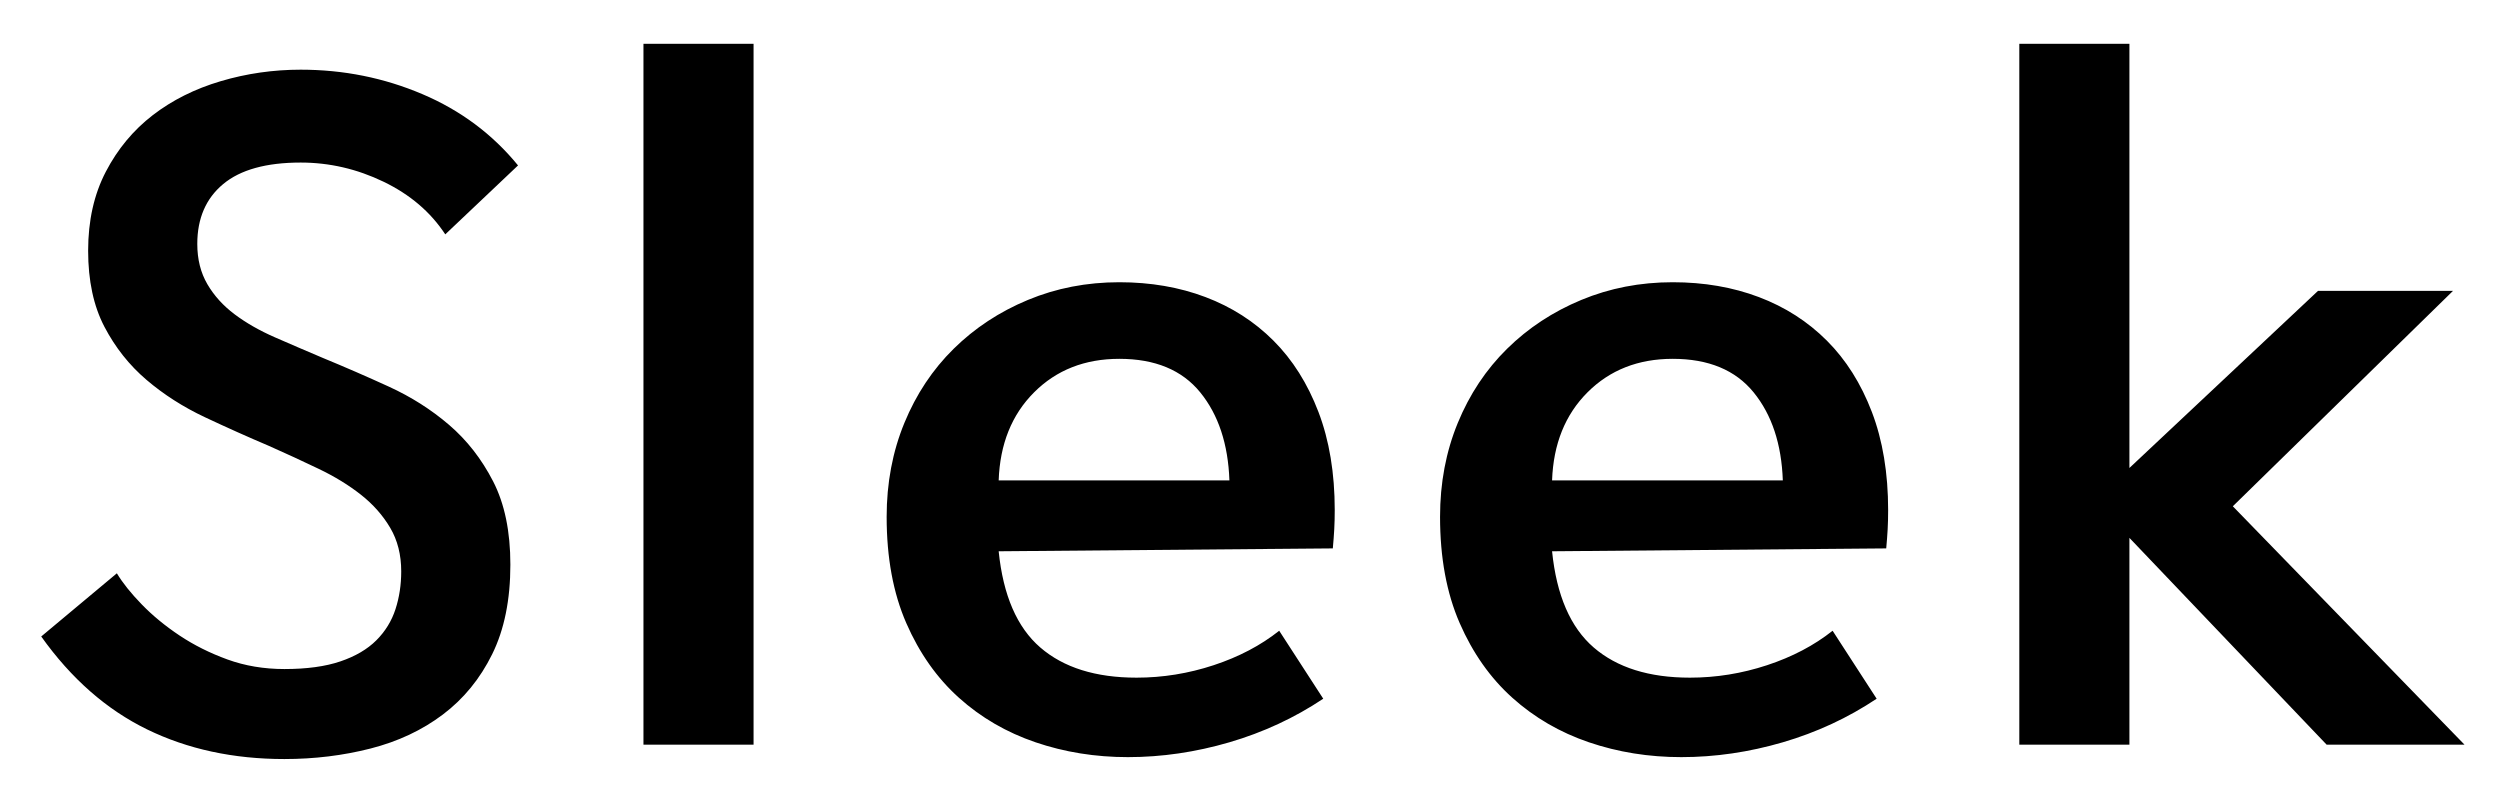
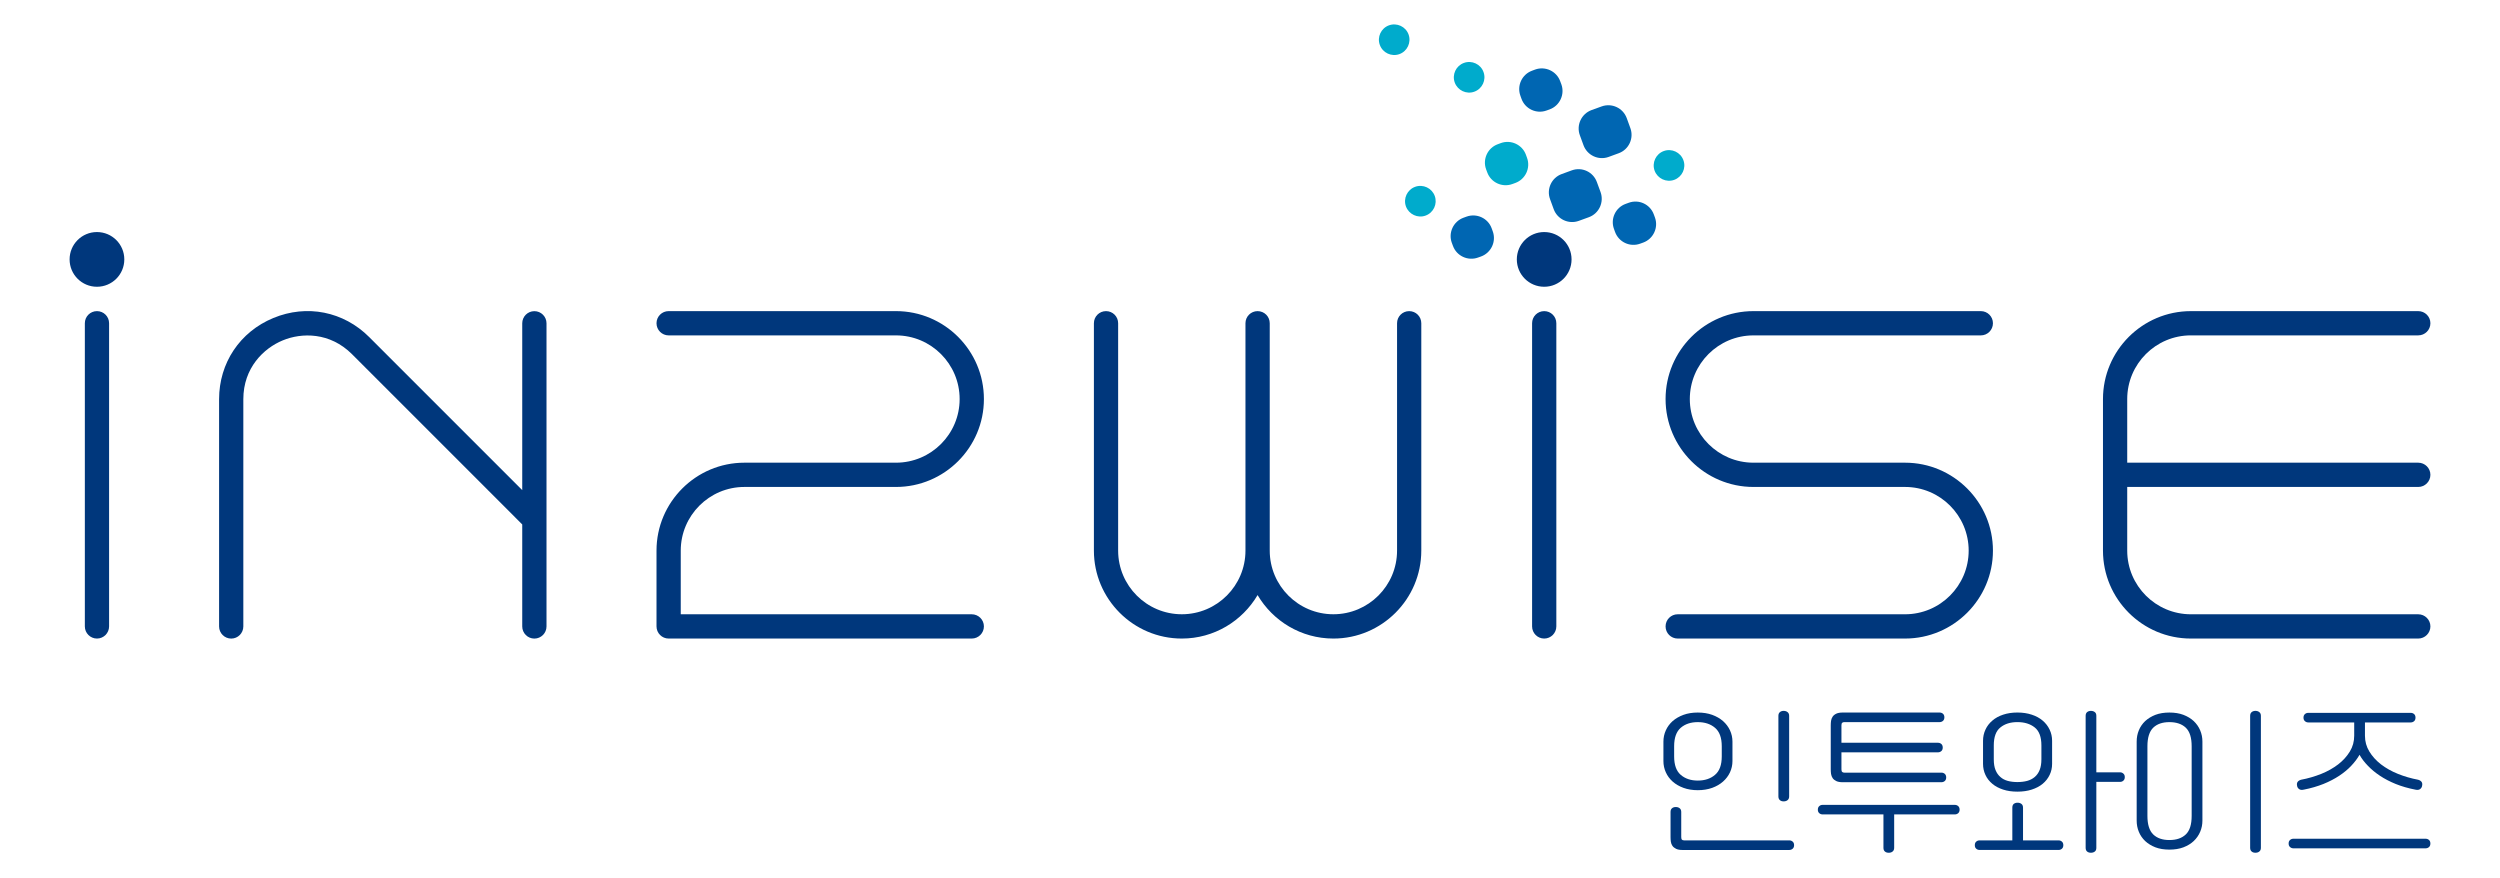
- <svg xmlns="http://www.w3.org/2000/svg" class="logo" viewBox="0 0 47 15" version="1.1">
-   <g id="logo" transform="translate(-113, -89)">
-     <path d="M114.657,93.712 C114.657,93.148 114.768,92.653 114.99,92.227 C115.212,91.801 115.506,91.447 115.872,91.165 C116.238,90.883 116.664,90.67 117.15,90.526 C117.636,90.382 118.137,90.31 118.653,90.31 C119.457,90.31 120.219,90.463 120.939,90.769 C121.659,91.075 122.259,91.522 122.739,92.11 L121.371,93.406 C121.095,92.986 120.708,92.656 120.21,92.416 C119.712,92.176 119.193,92.056 118.653,92.056 C118.005,92.056 117.519,92.191 117.195,92.461 C116.871,92.731 116.709,93.106 116.709,93.586 C116.709,93.874 116.772,94.126 116.898,94.342 C117.024,94.558 117.195,94.747 117.411,94.909 C117.627,95.071 117.879,95.215 118.167,95.341 C118.455,95.467 118.755,95.596 119.067,95.728 C119.475,95.896 119.889,96.076 120.309,96.268 C120.729,96.46 121.107,96.7 121.443,96.988 C121.779,97.276 122.055,97.63 122.271,98.05 C122.487,98.47 122.595,98.992 122.595,99.616 C122.595,100.276 122.481,100.837 122.253,101.299 C122.025,101.761 121.716,102.139 121.326,102.433 C120.936,102.727 120.483,102.94 119.967,103.072 C119.451,103.204 118.911,103.27 118.347,103.27 C117.387,103.27 116.526,103.084 115.764,102.712 C115.002,102.34 114.339,101.758 113.775,100.966 L115.197,99.778 C115.305,99.958 115.461,100.153 115.665,100.363 C115.869,100.573 116.106,100.768 116.376,100.948 C116.646,101.128 116.946,101.278 117.276,101.398 C117.606,101.518 117.963,101.578 118.347,101.578 C118.767,101.578 119.118,101.53 119.4,101.434 C119.682,101.338 119.907,101.206 120.075,101.038 C120.243,100.87 120.363,100.675 120.435,100.453 C120.507,100.231 120.543,99.994 120.543,99.742 C120.543,99.43 120.474,99.157 120.336,98.923 C120.198,98.689 120.015,98.482 119.787,98.302 C119.559,98.122 119.295,97.96 118.995,97.816 C118.695,97.672 118.383,97.528 118.059,97.384 C117.663,97.216 117.261,97.036 116.853,96.844 C116.445,96.652 116.079,96.418 115.755,96.142 C115.431,95.866 115.167,95.533 114.963,95.143 C114.759,94.753 114.657,94.276 114.657,93.712 Z M127.167,89.824 L127.167,103 L125.097,103 L125.097,89.824 L127.167,89.824 Z M131.775,99.364 C131.859,100.192 132.12,100.795 132.558,101.173 C132.996,101.551 133.599,101.74 134.367,101.74 C134.859,101.74 135.342,101.662 135.816,101.506 C136.29,101.35 136.701,101.134 137.049,100.858 L137.877,102.136 C137.337,102.496 136.749,102.769 136.113,102.955 C135.477,103.141 134.841,103.234 134.205,103.234 C133.593,103.234 133.014,103.141 132.468,102.955 C131.922,102.769 131.442,102.49 131.028,102.118 C130.614,101.746 130.284,101.278 130.038,100.714 C129.792,100.15 129.669,99.484 129.669,98.716 C129.669,98.08 129.78,97.492 130.002,96.952 C130.224,96.412 130.533,95.947 130.929,95.557 C131.325,95.167 131.79,94.861 132.324,94.639 C132.858,94.417 133.431,94.306 134.043,94.306 C134.631,94.306 135.171,94.399 135.663,94.585 C136.155,94.771 136.581,95.044 136.941,95.404 C137.301,95.764 137.583,96.211 137.787,96.745 C137.991,97.279 138.093,97.894 138.093,98.59 C138.093,98.722 138.09,98.842 138.084,98.95 C138.078,99.058 138.069,99.178 138.057,99.31 L131.775,99.364 Z M134.043,95.746 C133.395,95.746 132.861,95.956 132.441,96.376 C132.021,96.796 131.799,97.348 131.775,98.032 L136.113,98.032 C136.089,97.348 135.906,96.796 135.564,96.376 C135.222,95.956 134.715,95.746 134.043,95.746 Z M142.179,99.364 C142.263,100.192 142.524,100.795 142.962,101.173 C143.4,101.551 144.003,101.74 144.771,101.74 C145.263,101.74 145.746,101.662 146.22,101.506 C146.694,101.35 147.105,101.134 147.453,100.858 L148.281,102.136 C147.741,102.496 147.153,102.769 146.517,102.955 C145.881,103.141 145.245,103.234 144.609,103.234 C143.997,103.234 143.418,103.141 142.872,102.955 C142.326,102.769 141.846,102.49 141.432,102.118 C141.018,101.746 140.688,101.278 140.442,100.714 C140.196,100.15 140.073,99.484 140.073,98.716 C140.073,98.08 140.184,97.492 140.406,96.952 C140.628,96.412 140.937,95.947 141.333,95.557 C141.729,95.167 142.194,94.861 142.728,94.639 C143.262,94.417 143.835,94.306 144.447,94.306 C145.035,94.306 145.575,94.399 146.067,94.585 C146.559,94.771 146.985,95.044 147.345,95.404 C147.705,95.764 147.987,96.211 148.191,96.745 C148.395,97.279 148.497,97.894 148.497,98.59 C148.497,98.722 148.494,98.842 148.488,98.95 C148.482,99.058 148.473,99.178 148.461,99.31 L142.179,99.364 Z M144.447,95.746 C143.799,95.746 143.265,95.956 142.845,96.376 C142.425,96.796 142.203,97.348 142.179,98.032 L146.517,98.032 C146.493,97.348 146.31,96.796 145.968,96.376 C145.626,95.956 145.119,95.746 144.447,95.746 Z M153.033,89.824 L153.033,97.798 L156.579,94.468 L159.117,94.468 L154.977,98.518 L159.333,103 L156.741,103 L153.033,99.112 L153.033,103 L150.963,103 L150.963,89.824 L153.033,89.824 Z" id="Sleek" />
+ <svg xmlns="http://www.w3.org/2000/svg" width="154.782mm" height="54.309mm" viewBox="0 0 154.782 54.309" version="1.1" id="svg2768">
+   <defs id="defs2762">
+     <filter style="color-interpolation-filters:sRGB" id="filter3481" x="-5.8440587e-06" width="1" y="-5.8440587e-06" height="1">
+       <feGaussianBlur stdDeviation="2.8548228e-05" id="feGaussianBlur3483" />
+     </filter>
+     <filter style="color-interpolation-filters:sRGB" id="filter3485" x="-7.8935191e-05" width="1" y="-5.8440587e-06" height="1">
+       <feGaussianBlur stdDeviation="2.8548228e-05" id="feGaussianBlur3487" />
+     </filter>
+     <filter style="color-interpolation-filters:sRGB" id="filter3489" x="-7.8935191e-05" width="1" y="-5.8440587e-06" height="1">
+       <feGaussianBlur stdDeviation="2.8548228e-05" id="feGaussianBlur3491" />
+     </filter>
+     <filter style="color-interpolation-filters:sRGB" id="filter3493" x="-5.845056e-06" width="1" y="-5.8440587e-06" height="1">
+       <feGaussianBlur stdDeviation="2.8548228e-05" id="feGaussianBlur3495" />
+     </filter>
+     <filter style="color-interpolation-filters:sRGB" id="filter3497" x="-5.8440587e-06" width="1" y="-5.8426344e-06" height="1">
+       <feGaussianBlur stdDeviation="2.8548228e-05" id="feGaussianBlur3499" />
+     </filter>
+     <filter style="color-interpolation-filters:sRGB" id="filter3501" x="-5.8445576e-06" width="1" y="-5.8440587e-06" height="1">
+       <feGaussianBlur stdDeviation="2.8548228e-05" id="feGaussianBlur3503" />
+     </filter>
+     <filter style="color-interpolation-filters:sRGB" id="filter3505" x="-5.8445576e-06" width="1" y="-5.8440587e-06" height="1">
+       <feGaussianBlur stdDeviation="2.8548228e-05" id="feGaussianBlur3507" />
+     </filter>
+     <filter style="color-interpolation-filters:sRGB" id="filter3509" x="-3.4974859e-05" width="1" y="-3.4974859e-05" height="1">
+       <feGaussianBlur stdDeviation="2.8548228e-05" id="feGaussianBlur3511" />
+     </filter>
+     <filter style="color-interpolation-filters:sRGB" id="filter3513" x="-4.4169341e-05" width="1" y="-4.4177847e-05" height="1">
+       <feGaussianBlur stdDeviation="2.8548228e-05" id="feGaussianBlur3515" />
+     </filter>
+     <filter style="color-interpolation-filters:sRGB" id="filter3517" x="-4.4155127e-05" width="1" y="-4.4198561e-05" height="1">
+       <feGaussianBlur stdDeviation="2.8548228e-05" id="feGaussianBlur3519" />
+     </filter>
+     <filter style="color-interpolation-filters:sRGB" id="filter3521" x="-4.4180662e-05" width="1" y="-4.4191533e-05" height="1">
+       <feGaussianBlur stdDeviation="2.8548228e-05" id="feGaussianBlur3523" />
+     </filter>
+     <filter style="color-interpolation-filters:sRGB" id="filter3525" x="-4.417247e-05" width="1" y="-4.4214295e-05" height="1">
+       <feGaussianBlur stdDeviation="2.8548228e-05" id="feGaussianBlur3527" />
+     </filter>
+     <filter style="color-interpolation-filters:sRGB" id="filter3529" x="-3.616203e-05" width="1" y="-3.6191814e-05" height="1">
+       <feGaussianBlur stdDeviation="2.8548228e-05" id="feGaussianBlur3531" />
+     </filter>
+     <filter style="color-interpolation-filters:sRGB" id="filter3533" x="-3.6174573e-05" width="1" y="-3.6186299e-05" height="1">
+       <feGaussianBlur stdDeviation="2.8548228e-05" id="feGaussianBlur3535" />
+     </filter>
+     <filter style="color-interpolation-filters:sRGB" id="filter3537" x="-6.2430656e-05" width="1" y="-6.2492734e-05" height="1">
+       <feGaussianBlur stdDeviation="2.8548228e-05" id="feGaussianBlur3539" />
+     </filter>
+     <filter style="color-interpolation-filters:sRGB" id="filter3541" x="-6.2430583e-05" width="1" y="-6.2430656e-05" height="1">
+       <feGaussianBlur stdDeviation="2.8548228e-05" id="feGaussianBlur3543" />
+     </filter>
+     <filter style="color-interpolation-filters:sRGB" id="filter3545" x="-6.248126e-05" width="1" y="-6.2480096e-05" height="1">
+       <feGaussianBlur stdDeviation="2.8548228e-05" id="feGaussianBlur3547" />
+     </filter>
+     <filter style="color-interpolation-filters:sRGB" id="filter3549" x="-6.2553598e-05" width="1" y="-6.2526218e-05" height="1">
+       <feGaussianBlur stdDeviation="2.8548228e-05" id="feGaussianBlur3551" />
+     </filter>
+     <filter style="color-interpolation-filters:sRGB" id="filter3553" x="-3.4957015e-05" width="1" y="-3.4974859e-05" height="1">
+       <feGaussianBlur stdDeviation="2.8548228e-05" id="feGaussianBlur3555" />
+     </filter>
+     <filter style="color-interpolation-filters:sRGB" id="filter3557" x="-1.4643246e-05" width="1" y="-1.375542e-05" height="1">
+       <feGaussianBlur stdDeviation="2.8548228e-05" id="feGaussianBlur3559" />
+     </filter>
+     <filter style="color-interpolation-filters:sRGB" id="filter3561" x="-1.349798e-05" width="1" y="-1.3645837e-05" height="1">
+       <feGaussianBlur stdDeviation="2.8548228e-05" id="feGaussianBlur3563" />
+     </filter>
+     <filter style="color-interpolation-filters:sRGB" id="filter3565" x="-1.2758984e-05" width="1" y="-1.3487352e-05" height="1">
+       <feGaussianBlur stdDeviation="2.8548228e-05" id="feGaussianBlur3567" />
+     </filter>
+     <filter style="color-interpolation-filters:sRGB" id="filter3569" x="-1.5403721e-05" width="1" y="-1.3487352e-05" height="1">
+       <feGaussianBlur stdDeviation="2.8548228e-05" id="feGaussianBlur3571" />
+     </filter>
+     <filter style="color-interpolation-filters:sRGB" id="filter3573" x="-1.349798e-05" width="1" y="-1.4124046e-05" height="1">
+       <feGaussianBlur stdDeviation="2.8548228e-05" id="feGaussianBlur3575" />
+     </filter>
+   </defs>
+   <g id="layer1" transform="translate(-32.22207,-122.5241)">
+     <g id="g901" transform="matrix(1.729081,0,0,-1.729081,181.9429,152.6732)" style="filter:url(#filter3481)">
+       <path d="M 0,0 C 0.239,0 0.435,0.195 0.435,0.435 0.435,0.674 0.239,0.869 0,0.869 h -10.421 v 2.278 c 0,1.258 1.022,2.281 2.28,2.281 H 0 c 0.239,0 0.435,0.194 0.435,0.434 0,0.241 -0.196,0.434 -0.435,0.434 h -8.141 c -1.736,0 -3.148,-1.412 -3.148,-3.149 v -5.426 c 0,-1.736 1.412,-3.149 3.148,-3.149 H 0 c 0.239,0 0.435,0.196 0.435,0.435 0,0.239 -0.196,0.434 -0.435,0.434 h -8.141 c -1.258,0 -2.28,1.023 -2.28,2.28 V 0 Z" style="fill:#00377c;fill-opacity:1;fill-rule:nonzero;stroke:none" id="path903" />
+     </g>
+     <g id="g905" transform="matrix(1.729081,0,0,-1.729081,37.47505,152.6732)" style="filter:url(#filter3485)">
+       <path d="m 0,0 v -4.993 c 0,-0.239 0.194,-0.435 0.434,-0.435 0.24,0 0.434,0.196 0.434,0.435 V 5.862 C 0.868,6.103 0.674,6.296 0.434,6.296 0.194,6.296 0,6.103 0,5.862 V 0.869 Z" style="fill:#00377c;fill-opacity:1;fill-rule:nonzero;stroke:none" id="path907" />
+     </g>
+     <g id="g909" transform="matrix(1.729081,0,0,-1.729081,127.0782,152.6732)" style="filter:url(#filter3489)">
+       <path d="m 0,0 v -4.993 c 0,-0.239 0.194,-0.435 0.434,-0.435 0.24,0 0.434,0.196 0.434,0.435 V 5.862 C 0.868,6.103 0.674,6.296 0.434,6.296 0.194,6.296 0,6.103 0,5.862 V 0.869 Z" style="fill:#00377c;fill-opacity:1;fill-rule:nonzero;stroke:none" id="path911" />
+     </g>
+     <g id="g913" transform="matrix(1.729081,0,0,-1.729081,150.1693,162.0583)" style="filter:url(#filter3493)">
+       <path d="m 0,0 h -8.142 c -0.239,0 -0.433,0.195 -0.433,0.435 0,0.239 0.194,0.434 0.433,0.434 H 0 c 1.257,0 2.278,1.023 2.278,2.279 0,1.258 -1.021,2.28 -2.278,2.28 h -5.428 c -1.735,0 -3.147,1.413 -3.147,3.147 0,1.737 1.412,3.149 3.147,3.149 h 8.141 c 0.24,0 0.434,-0.194 0.434,-0.434 0,-0.24 -0.194,-0.435 -0.434,-0.435 h -8.141 c -1.257,0 -2.279,-1.022 -2.279,-2.28 0,-1.256 1.022,-2.278 2.279,-2.278 L 0,6.297 C 1.735,6.297 3.147,4.885 3.147,3.148 3.147,1.414 1.735,0 0,0" style="fill:#00377c;fill-opacity:1;fill-rule:nonzero;stroke:none" id="path915" />
+     </g>
+     <g id="g917" transform="matrix(1.729081,0,0,-1.729081,65.30584,141.7888)" style="filter:url(#filter3497)">
+       <path d="m 0,0 c -0.239,0 -0.434,-0.194 -0.434,-0.435 v -5.973 l -5.481,5.481 c -0.917,0.917 -2.232,1.179 -3.431,0.682 -1.198,-0.496 -1.943,-1.611 -1.943,-2.908 v -8.136 c 0,-0.24 0.195,-0.435 0.435,-0.435 0.239,0 0.433,0.195 0.433,0.435 v 8.136 c 0,1.123 0.728,1.824 1.408,2.105 0.68,0.283 1.69,0.3 2.484,-0.493 l 6.095,-6.096 v -3.652 c 0,-0.24 0.195,-0.435 0.434,-0.435 0.24,0 0.435,0.195 0.435,0.435 V -0.435 C 0.435,-0.194 0.24,0 0,0" style="fill:#00377c;fill-opacity:1;fill-rule:nonzero;stroke:none" id="path919" />
+     </g>
+     <g id="g921" transform="matrix(1.729081,0,0,-1.729081,119.4681,141.787)" style="filter:url(#filter3501)">
+       <path d="m 0,0 c -0.24,0 -0.434,-0.193 -0.434,-0.434 v -8.141 c 0,-1.257 -1.023,-2.279 -2.28,-2.279 -1.257,0 -2.279,1.022 -2.279,2.279 v 8.141 C -4.993,-0.193 -5.187,0 -5.428,0 -5.667,0 -5.862,-0.193 -5.862,-0.434 v -8.141 c 0,-1.257 -1.022,-2.279 -2.279,-2.279 -1.257,0 -2.28,1.022 -2.28,2.279 v 8.141 c 0,0.241 -0.194,0.434 -0.434,0.434 -0.24,0 -0.434,-0.193 -0.434,-0.434 v -8.141 c 0,-1.735 1.412,-3.149 3.148,-3.149 1.155,0 2.165,0.626 2.713,1.557 0.549,-0.931 1.56,-1.557 2.714,-1.557 1.736,0 3.148,1.414 3.148,3.149 v 8.141 C 0.434,-0.193 0.24,0 0,0" style="fill:#00377c;fill-opacity:1;fill-rule:nonzero;stroke:none" id="path923" />
+     </g>
+     <g id="g925" transform="matrix(1.729081,0,0,-1.729081,92.38619,162.0583)" style="filter:url(#filter3505)">
+       <path d="m 0,0 h -10.854 c -0.24,0 -0.434,0.195 -0.434,0.435 v 2.713 c 0,1.737 1.412,3.149 3.148,3.149 h 5.427 c 1.257,0 2.279,1.022 2.279,2.278 0,1.258 -1.022,2.28 -2.279,2.28 h -8.141 c -0.24,0 -0.434,0.195 -0.434,0.435 0,0.24 0.194,0.434 0.434,0.434 h 8.141 c 1.736,0 3.148,-1.412 3.148,-3.149 0,-1.734 -1.412,-3.147 -3.148,-3.147 H -8.14 c -1.257,0 -2.28,-1.022 -2.28,-2.28 V 0.869 H 0 C 0.24,0.869 0.435,0.674 0.435,0.435 0.435,0.195 0.24,0 0,0" style="fill:#00377c;fill-opacity:1;fill-rule:nonzero;stroke:none" id="path927" />
+     </g>
+     <g id="g929" transform="matrix(1.729081,0,0,-1.729081,36.53115,138.5839)" style="filter:url(#filter3509)">
+       <path d="m 0,0 c 0,0.541 0.438,0.979 0.979,0.979 0.542,0 0.98,-0.438 0.98,-0.979 0,-0.542 -0.438,-0.98 -0.98,-0.98 C 0.438,-0.98 0,-0.542 0,0" style="fill:#00377c;fill-opacity:1;fill-rule:nonzero;stroke:none" id="path931" />
+     </g>
+     <g id="g933" transform="matrix(1.729081,0,0,-1.729081,124.2298,133.0049)" style="filter:url(#filter3513)">
+       <path d="m 0,0 c -0.132,0.361 0.057,0.767 0.418,0.897 l 0.11,0.041 C 0.891,1.07 1.296,0.881 1.427,0.519 L 1.467,0.408 C 1.599,0.046 1.41,-0.357 1.048,-0.489 l -0.11,-0.04 C 0.576,-0.66 0.172,-0.473 0.041,-0.11 Z" style="fill:#00abcc;fill-opacity:1;fill-rule:nonzero;stroke:none" id="path935" />
+     </g>
+     <g id="g937" transform="matrix(1.729081,0,0,-1.729081,132.1474,136.6978)" style="filter:url(#filter3517)">
+       <path d="m 0,0 c -0.133,0.362 0.056,0.767 0.419,0.897 l 0.11,0.04 C 0.891,1.07 1.294,0.883 1.426,0.521 L 1.467,0.41 C 1.599,0.048 1.41,-0.356 1.048,-0.488 L 0.937,-0.528 C 0.575,-0.66 0.172,-0.473 0.039,-0.109 Z" style="fill:#0066b2;fill-opacity:1;fill-rule:nonzero;stroke:none" id="path939" />
+     </g>
+     <g id="g941" transform="matrix(1.729081,0,0,-1.729081,126.354,128.4525)" style="filter:url(#filter3521)">
+       <path d="M 0,0 C -0.132,0.362 0.056,0.766 0.418,0.897 L 0.527,0.938 C 0.889,1.069 1.294,0.882 1.425,0.52 L 1.467,0.409 C 1.598,0.047 1.409,-0.357 1.048,-0.488 L 0.937,-0.528 C 0.574,-0.661 0.17,-0.472 0.039,-0.109 Z" style="fill:#0066b2;fill-opacity:1;fill-rule:nonzero;stroke:none" id="path943" />
+     </g>
+     <g id="g945" transform="matrix(1.729081,0,0,-1.729081,122.1072,137.5556)" style="filter:url(#filter3525)">
+       <path d="m 0,0 c -0.132,0.361 0.057,0.765 0.418,0.897 l 0.11,0.04 C 0.891,1.068 1.296,0.881 1.427,0.519 L 1.467,0.408 C 1.599,0.046 1.409,-0.358 1.048,-0.49 L 0.938,-0.529 C 0.577,-0.66 0.172,-0.473 0.041,-0.11 Z" style="fill:#0066b2;fill-opacity:1;fill-rule:nonzero;stroke:none" id="path947" />
+     </g>
+     <g id="g949" transform="matrix(1.729081,0,0,-1.729081,130.0333,130.8925)" style="filter:url(#filter3529)">
+       <path d="M 0,0 C -0.132,0.362 0.058,0.766 0.419,0.898 L 0.781,1.029 C 1.144,1.161 1.547,0.974 1.68,0.61 L 1.811,0.249 C 1.942,-0.112 1.754,-0.517 1.392,-0.647 L 1.029,-0.78 C 0.668,-0.911 0.265,-0.724 0.132,-0.361 Z" style="fill:#0066b2;fill-opacity:1;fill-rule:nonzero;stroke:none" id="path951" />
+     </g>
+     <g id="g953" transform="matrix(1.729081,0,0,-1.729081,128.1894,134.8522)" style="filter:url(#filter3533)">
+       <path d="M 0,0 C -0.133,0.363 0.055,0.767 0.418,0.898 L 0.779,1.03 C 1.142,1.163 1.546,0.974 1.677,0.611 L 1.81,0.249 C 1.94,-0.112 1.753,-0.516 1.391,-0.647 L 1.029,-0.779 C 0.667,-0.91 0.263,-0.723 0.131,-0.36 Z" style="fill:#0066b2;fill-opacity:1;fill-rule:nonzero;stroke:none" id="path955" />
+     </g>
+     <g id="g957" transform="matrix(1.729081,0,0,-1.729081,119.2687,135.3065)" style="filter:url(#filter3537)">
+       <path d="M 0,0 C -0.104,0.284 0.045,0.6 0.328,0.703 0.612,0.807 0.929,0.658 1.031,0.376 1.135,0.092 0.987,-0.224 0.703,-0.327 0.421,-0.431 0.104,-0.282 0,0" style="fill:#00abcc;fill-opacity:1;fill-rule:nonzero;stroke:none" id="path959" />
+     </g>
+     <g id="g961" transform="matrix(1.729081,0,0,-1.729081,134.6632,133.091)" style="filter:url(#filter3541)">
+       <path d="M 0,0 C -0.103,0.284 0.045,0.601 0.329,0.703 0.611,0.807 0.929,0.659 1.031,0.375 1.136,0.093 0.987,-0.225 0.704,-0.328 0.42,-0.432 0.104,-0.283 0,0" style="fill:#00abcc;fill-opacity:1;fill-rule:nonzero;stroke:none" id="path963" />
+     </g>
+     <g id="g965" transform="matrix(1.729081,0,0,-1.729081,122.2896,127.6352)" style="filter:url(#filter3545)">
+       <path d="M 0,0 C -0.104,0.285 0.045,0.601 0.328,0.703 0.611,0.807 0.929,0.66 1.03,0.376 1.134,0.094 0.987,-0.224 0.702,-0.327 0.42,-0.431 0.104,-0.282 0,0" style="fill:#00abcc;fill-opacity:1;fill-rule:nonzero;stroke:none" id="path967" />
+     </g>
+     <g id="g969" transform="matrix(1.729081,0,0,-1.729081,117.6511,125.3068)" style="filter:url(#filter3549)">
+       <path d="M 0,0 C -0.104,0.282 0.043,0.599 0.327,0.702 0.61,0.805 0.927,0.658 1.029,0.375 1.132,0.091 0.985,-0.225 0.702,-0.328 0.419,-0.431 0.103,-0.284 0,0" style="fill:#00abcc;fill-opacity:1;fill-rule:nonzero;stroke:none" id="path971" />
+     </g>
+     <g id="g973" transform="matrix(1.729081,0,0,-1.729081,126.1326,138.5839)" style="filter:url(#filter3553)">
+       <path d="M 0,0 C 0,0.541 0.439,0.979 0.98,0.979 1.522,0.979 1.96,0.541 1.96,0 1.96,-0.542 1.522,-0.98 0.98,-0.98 0.439,-0.98 0,-0.542 0,0" style="fill:#00377c;fill-opacity:1;fill-rule:nonzero;stroke:none" id="path975" />
+     </g>
+     <g id="g977" transform="matrix(1.729081,0,0,-1.729081,142.3277,166.842)" style="filter:url(#filter3557)">
+       <path d="m 0,0 c 0,0.059 0.018,0.103 0.054,0.132 0.034,0.03 0.079,0.045 0.134,0.045 0.055,0 0.102,-0.015 0.14,-0.045 C 0.365,0.103 0.385,0.059 0.385,0 V -2.887 C 0.385,-2.946 0.365,-2.99 0.328,-3.02 0.29,-3.05 0.243,-3.064 0.188,-3.064 0.133,-3.064 0.088,-3.05 0.054,-3.02 0.018,-2.99 0,-2.946 0,-2.887 Z m -3.733,-1.455 c 0,-0.305 0.079,-0.524 0.236,-0.659 0.158,-0.137 0.362,-0.205 0.61,-0.205 0.252,0 0.458,0.068 0.617,0.205 0.161,0.135 0.242,0.354 0.242,0.659 v 0.366 c 0,0.304 -0.081,0.524 -0.242,0.66 -0.159,0.136 -0.365,0.203 -0.617,0.203 -0.248,0 -0.452,-0.067 -0.61,-0.203 -0.157,-0.136 -0.236,-0.356 -0.236,-0.66 z m 0.281,-2.982 c 0.017,-0.015 0.043,-0.023 0.074,-0.023 H 0.39 c 0.047,0 0.088,-0.016 0.121,-0.045 0.034,-0.029 0.051,-0.071 0.051,-0.127 0,-0.055 -0.017,-0.097 -0.051,-0.127 C 0.478,-4.788 0.437,-4.804 0.39,-4.804 h -3.827 c -0.094,0 -0.17,0.014 -0.227,0.042 -0.057,0.028 -0.102,0.064 -0.131,0.107 -0.029,0.043 -0.049,0.092 -0.056,0.148 -0.008,0.055 -0.011,0.111 -0.011,0.165 v 0.899 c 0,0.059 0.016,0.103 0.053,0.133 0.035,0.03 0.08,0.044 0.136,0.044 0.054,0 0.1,-0.014 0.138,-0.044 0.038,-0.03 0.056,-0.074 0.056,-0.133 v -0.899 c 0,-0.047 0.009,-0.079 0.027,-0.095 m -0.665,3.513 c 0,0.143 0.029,0.277 0.086,0.403 0.056,0.126 0.139,0.237 0.244,0.332 0.107,0.093 0.236,0.168 0.389,0.224 0.151,0.055 0.322,0.082 0.511,0.082 0.19,0 0.361,-0.027 0.516,-0.082 0.153,-0.056 0.282,-0.131 0.389,-0.224 0.107,-0.095 0.19,-0.206 0.249,-0.332 0.058,-0.126 0.088,-0.26 0.088,-0.403 v -0.697 c 0,-0.142 -0.03,-0.276 -0.088,-0.402 -0.059,-0.126 -0.142,-0.237 -0.249,-0.331 -0.107,-0.095 -0.236,-0.17 -0.389,-0.226 -0.155,-0.055 -0.326,-0.083 -0.516,-0.083 -0.189,0 -0.36,0.028 -0.511,0.083 -0.153,0.056 -0.282,0.131 -0.389,0.226 -0.105,0.094 -0.188,0.205 -0.244,0.331 -0.057,0.126 -0.086,0.26 -0.086,0.402 z" style="fill:#00377c;fill-opacity:1;fill-rule:nonzero;stroke:none" id="path979" />
+     </g>
+     <g id="g981" transform="matrix(1.729081,0,0,-1.729081,152.3087,166.6393)" style="filter:url(#filter3561)">
+       <path d="m 0,0 c 0.047,0 0.087,-0.015 0.121,-0.044 0.032,-0.029 0.05,-0.072 0.05,-0.127 0,-0.056 -0.018,-0.098 -0.05,-0.127 C 0.087,-0.327 0.047,-0.343 0,-0.343 h -3.412 c -0.033,0 -0.058,-0.008 -0.074,-0.023 -0.02,-0.016 -0.029,-0.047 -0.029,-0.095 v -0.621 h 3.455 c 0.048,0 0.088,-0.015 0.122,-0.044 0.033,-0.03 0.05,-0.072 0.05,-0.128 0,-0.055 -0.017,-0.097 -0.05,-0.126 -0.034,-0.029 -0.074,-0.045 -0.122,-0.045 h -3.455 v -0.608 c 0,-0.049 0.009,-0.079 0.029,-0.095 0.016,-0.016 0.041,-0.024 0.074,-0.024 h 3.477 c 0.047,0 0.087,-0.015 0.122,-0.045 0.032,-0.03 0.049,-0.072 0.049,-0.127 0,-0.055 -0.017,-0.097 -0.049,-0.126 C 0.152,-2.48 0.112,-2.495 0.065,-2.495 h -3.538 c -0.093,0 -0.171,0.014 -0.227,0.041 -0.057,0.027 -0.101,0.063 -0.13,0.106 -0.029,0.044 -0.048,0.093 -0.057,0.148 -0.007,0.056 -0.011,0.111 -0.011,0.167 v 1.572 c 0,0.056 0.004,0.11 0.011,0.166 0.009,0.055 0.028,0.105 0.057,0.148 0.029,0.043 0.073,0.079 0.13,0.106 C -3.644,-0.014 -3.566,0 -3.473,0 Z M 0.666,-3.604 C 0.631,-3.634 0.592,-3.648 0.543,-3.648 h -2.17 v -1.195 c 0,-0.06 -0.019,-0.104 -0.057,-0.134 -0.036,-0.03 -0.083,-0.044 -0.137,-0.044 -0.056,0 -0.102,0.014 -0.137,0.044 -0.036,0.03 -0.053,0.074 -0.053,0.134 v 1.195 h -2.177 c -0.046,0 -0.088,0.014 -0.121,0.044 -0.035,0.03 -0.051,0.071 -0.051,0.126 0,0.055 0.016,0.098 0.051,0.127 0.033,0.031 0.075,0.045 0.121,0.045 h 4.731 c 0.049,0 0.088,-0.014 0.123,-0.045 0.032,-0.029 0.05,-0.072 0.05,-0.127 0,-0.055 -0.018,-0.096 -0.05,-0.126" style="fill:#00377c;fill-opacity:1;fill-rule:nonzero;stroke:none" id="path983" />
+     </g>
+     <g id="g985" transform="matrix(1.729081,0,0,-1.729081,163.774,170.6361)" style="filter:url(#filter3565)">
+       <path d="m 0,0 c 0,-0.057 -0.017,-0.098 -0.052,-0.128 -0.032,-0.03 -0.073,-0.044 -0.12,-0.044 h -0.847 v -2.359 c 0,-0.061 -0.016,-0.105 -0.054,-0.134 -0.038,-0.03 -0.085,-0.044 -0.14,-0.044 -0.056,0 -0.1,0.014 -0.137,0.044 -0.034,0.029 -0.052,0.073 -0.052,0.134 v 4.725 c 0,0.059 0.018,0.103 0.052,0.132 0.037,0.03 0.081,0.045 0.137,0.045 0.055,0 0.102,-0.015 0.14,-0.045 0.038,-0.029 0.054,-0.073 0.054,-0.132 V 0.171 h 0.847 c 0.047,0 0.088,-0.015 0.12,-0.045 C -0.017,0.097 0,0.055 0,0 m -4.691,0.639 c 0,-0.155 0.02,-0.284 0.062,-0.385 0.041,-0.103 0.1,-0.187 0.176,-0.252 0.073,-0.065 0.161,-0.111 0.265,-0.139 0.102,-0.027 0.217,-0.041 0.343,-0.041 0.125,0 0.241,0.014 0.346,0.041 0.103,0.028 0.195,0.074 0.272,0.139 0.077,0.065 0.137,0.149 0.178,0.252 0.041,0.101 0.063,0.23 0.063,0.385 v 0.496 c 0,0.303 -0.081,0.518 -0.241,0.644 -0.16,0.127 -0.367,0.19 -0.618,0.19 -0.249,0 -0.452,-0.063 -0.608,-0.19 C -4.612,1.653 -4.691,1.438 -4.691,1.135 Z M -5.076,1.3 c 0,0.143 0.029,0.276 0.087,0.4 0.056,0.124 0.139,0.231 0.246,0.322 0.105,0.091 0.234,0.163 0.386,0.213 0.152,0.051 0.322,0.077 0.512,0.077 0.19,0 0.361,-0.026 0.514,-0.077 0.154,-0.05 0.284,-0.122 0.391,-0.213 0.107,-0.091 0.189,-0.198 0.248,-0.322 0.06,-0.124 0.089,-0.257 0.089,-0.4 V 0.473 c 0,-0.142 -0.029,-0.274 -0.089,-0.397 -0.059,-0.122 -0.141,-0.227 -0.248,-0.316 -0.107,-0.089 -0.237,-0.157 -0.391,-0.207 -0.153,-0.05 -0.324,-0.074 -0.514,-0.074 -0.19,0 -0.36,0.024 -0.512,0.074 -0.152,0.05 -0.281,0.118 -0.386,0.207 -0.107,0.089 -0.19,0.194 -0.246,0.316 -0.058,0.123 -0.087,0.255 -0.087,0.397 z m 2.875,-3.738 c 0,-0.055 -0.017,-0.097 -0.05,-0.126 -0.034,-0.03 -0.074,-0.045 -0.12,-0.045 H -5.2 c -0.046,0 -0.088,0.015 -0.12,0.045 -0.035,0.029 -0.05,0.071 -0.05,0.126 0,0.056 0.015,0.098 0.05,0.127 0.032,0.03 0.074,0.045 0.12,0.045 h 1.173 v 1.171 c 0,0.06 0.016,0.105 0.05,0.134 0.038,0.029 0.081,0.044 0.137,0.044 0.055,0 0.102,-0.015 0.14,-0.044 0.038,-0.029 0.056,-0.074 0.056,-0.134 v -1.171 h 1.273 c 0.046,0 0.086,-0.015 0.12,-0.045 0.033,-0.029 0.05,-0.071 0.05,-0.127" style="fill:#00377c;fill-opacity:1;fill-rule:nonzero;stroke:none" id="path987" />
+     </g>
+     <g id="g989" transform="matrix(1.729081,0,0,-1.729081,171.5347,166.842)" style="filter:url(#filter3569)">
+       <path d="M 0,0 C 0,0.059 0.018,0.103 0.054,0.132 0.089,0.162 0.135,0.177 0.19,0.177 0.245,0.177 0.292,0.162 0.328,0.132 0.366,0.103 0.385,0.059 0.385,0 V -4.726 C 0.385,-4.786 0.366,-4.83 0.328,-4.859 0.292,-4.89 0.245,-4.903 0.19,-4.903 0.135,-4.903 0.089,-4.89 0.054,-4.859 0.018,-4.83 0,-4.786 0,-4.726 Z m -3.678,-3.585 c 0,-0.308 0.07,-0.528 0.207,-0.662 0.138,-0.134 0.331,-0.201 0.579,-0.201 0.251,0 0.449,0.067 0.588,0.201 0.141,0.134 0.21,0.354 0.21,0.662 v 2.496 c 0,0.308 -0.069,0.528 -0.21,0.663 -0.139,0.133 -0.337,0.2 -0.588,0.2 -0.248,0 -0.441,-0.067 -0.579,-0.2 -0.137,-0.135 -0.207,-0.355 -0.207,-0.663 z m -0.385,2.661 c 0,0.143 0.025,0.277 0.077,0.403 0.051,0.126 0.128,0.237 0.227,0.332 0.102,0.093 0.223,0.168 0.367,0.224 0.144,0.055 0.311,0.082 0.5,0.082 0.19,0 0.357,-0.027 0.503,-0.082 0.145,-0.056 0.27,-0.131 0.369,-0.224 0.1,-0.095 0.178,-0.206 0.231,-0.332 0.054,-0.126 0.08,-0.26 0.08,-0.403 V -3.75 c 0,-0.143 -0.026,-0.276 -0.08,-0.402 -0.053,-0.126 -0.131,-0.237 -0.231,-0.332 -0.099,-0.094 -0.224,-0.169 -0.369,-0.225 -0.146,-0.055 -0.313,-0.082 -0.503,-0.082 -0.189,0 -0.356,0.027 -0.5,0.082 -0.144,0.056 -0.265,0.131 -0.367,0.225 -0.099,0.095 -0.176,0.206 -0.227,0.332 -0.052,0.126 -0.077,0.259 -0.077,0.402 z" style="fill:#00377c;fill-opacity:1;fill-rule:nonzero;stroke:none" id="path991" />
+     </g>
+     <g id="g993" transform="matrix(1.729081,0,0,-1.729081,181.6863,167.1744)" style="filter:url(#filter3573)">
+       <path d="M 0,0 C -0.034,-0.029 -0.074,-0.045 -0.12,-0.045 H -1.76 V -0.52 c 0,-0.205 0.052,-0.394 0.157,-0.566 0.104,-0.173 0.244,-0.325 0.417,-0.46 0.174,-0.134 0.376,-0.248 0.607,-0.341 0.229,-0.092 0.473,-0.163 0.724,-0.21 0.119,-0.036 0.166,-0.107 0.141,-0.216 -0.007,-0.05 -0.032,-0.09 -0.074,-0.12 -0.041,-0.029 -0.097,-0.035 -0.169,-0.018 -0.26,0.05 -0.494,0.119 -0.703,0.203 -0.208,0.085 -0.397,0.183 -0.562,0.293 -0.166,0.11 -0.308,0.228 -0.43,0.355 -0.123,0.126 -0.225,0.258 -0.302,0.397 -0.079,-0.139 -0.18,-0.271 -0.3,-0.397 -0.119,-0.127 -0.263,-0.245 -0.428,-0.355 -0.167,-0.11 -0.355,-0.208 -0.565,-0.293 -0.212,-0.084 -0.444,-0.153 -0.702,-0.203 -0.071,-0.017 -0.127,-0.011 -0.167,0.018 -0.043,0.03 -0.068,0.07 -0.074,0.12 -0.024,0.109 0.022,0.18 0.141,0.216 0.252,0.047 0.493,0.118 0.725,0.21 0.23,0.093 0.431,0.207 0.606,0.341 0.174,0.135 0.312,0.287 0.417,0.46 0.106,0.172 0.156,0.361 0.156,0.566 v 0.475 h -1.643 c -0.049,0 -0.088,0.016 -0.121,0.045 -0.034,0.029 -0.052,0.072 -0.052,0.127 0,0.056 0.018,0.098 0.052,0.127 0.033,0.03 0.072,0.044 0.121,0.044 H -0.12 C -0.074,0.298 -0.034,0.284 0,0.254 0.033,0.225 0.05,0.183 0.05,0.127 0.05,0.072 0.033,0.029 0,0 M 0.533,-4.508 C 0.498,-4.537 0.459,-4.553 0.41,-4.553 h -4.731 c -0.046,0 -0.088,0.016 -0.12,0.045 -0.036,0.029 -0.052,0.072 -0.052,0.128 0,0.055 0.016,0.097 0.052,0.127 0.032,0.029 0.074,0.044 0.12,0.044 H 0.41 c 0.049,0 0.088,-0.015 0.123,-0.044 0.032,-0.03 0.05,-0.072 0.05,-0.127 0,-0.056 -0.018,-0.099 -0.05,-0.128" style="fill:#00377c;fill-opacity:1;fill-rule:nonzero;stroke:none" id="path995" />
+     </g>
  </g>
</svg>
